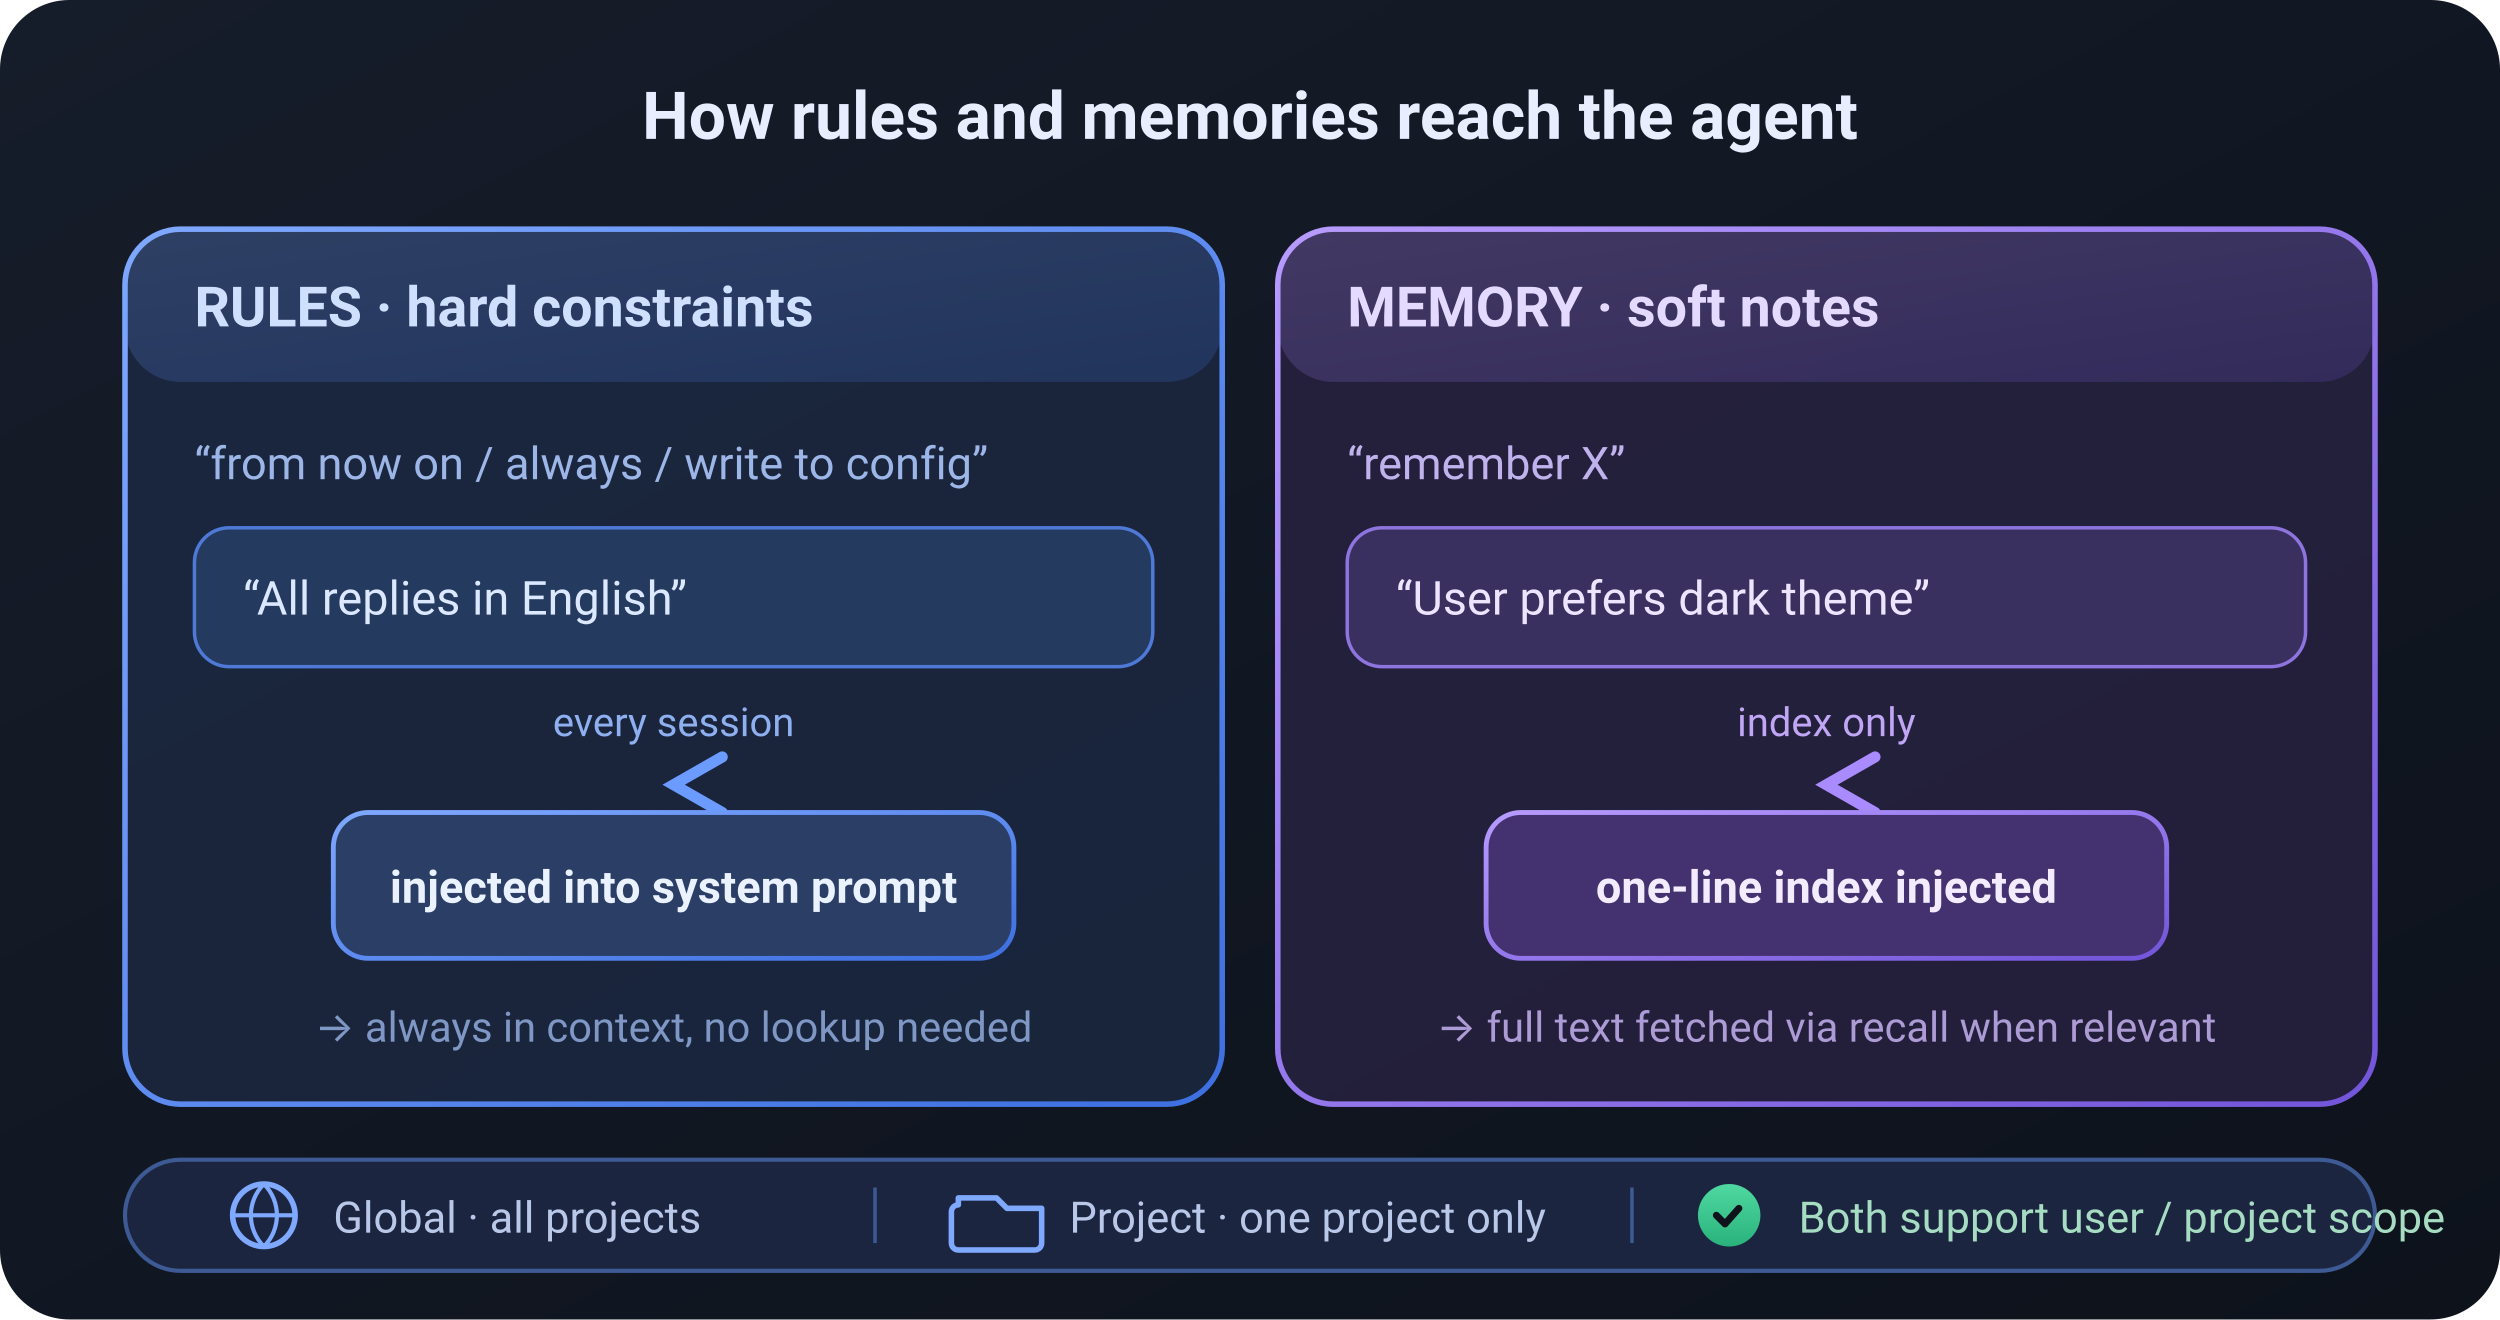
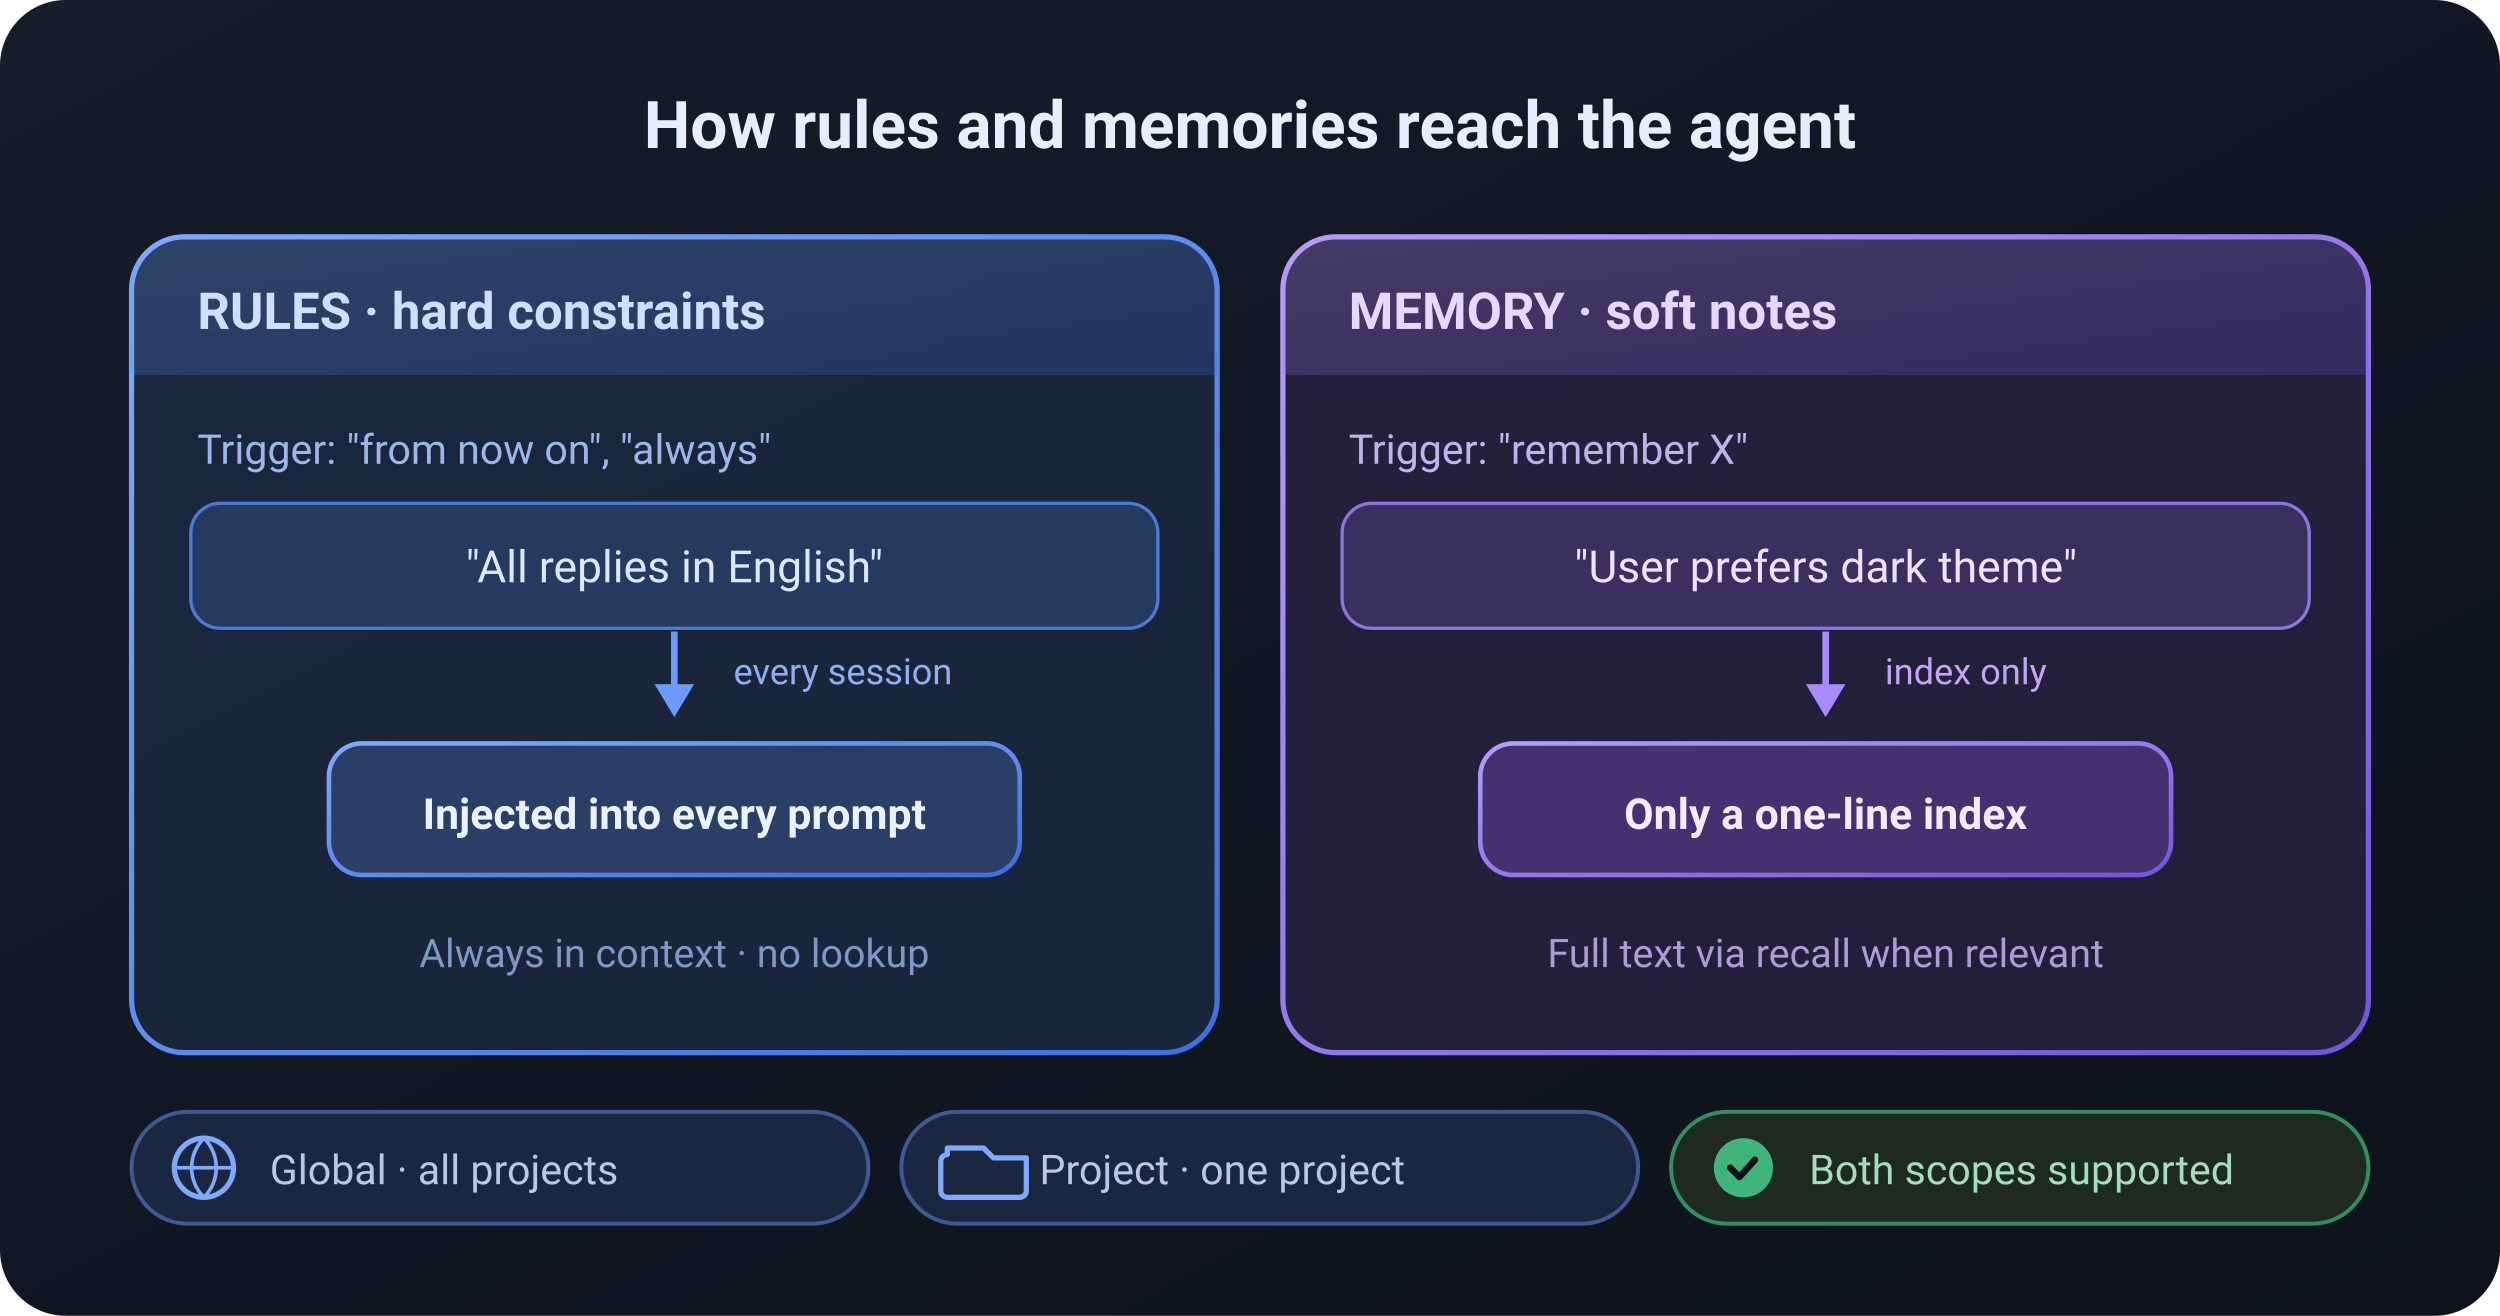
- <svg xmlns="http://www.w3.org/2000/svg" width="720" height="380" viewBox="0 0 720 380" font-family="-apple-system, 'Segoe UI', Roboto, 'Microsoft YaHei', sans-serif">
+ <svg xmlns="http://www.w3.org/2000/svg" width="760" height="400" viewBox="0 0 760 400" font-family="-apple-system, 'Segoe UI', Roboto, 'Microsoft YaHei', sans-serif">
  <defs>
    <linearGradient id="bg" x1="0" y1="0" x2="1" y2="1">
      <stop offset="0" stop-color="#161d2a" />
      <stop offset="1" stop-color="#0d121b" />
    </linearGradient>
    <linearGradient id="blue" x1="0" y1="0" x2="1" y2="1">
      <stop offset="0" stop-color="#7FA8FF" />
      <stop offset="1" stop-color="#3D6FE0" />
    </linearGradient>
    <linearGradient id="purple" x1="0" y1="0" x2="1" y2="1">
      <stop offset="0" stop-color="#B79BFF" />
      <stop offset="1" stop-color="#7255D9" />
    </linearGradient>
-     <linearGradient id="green" x1="0" y1="0" x2="0" y2="1">
-       <stop offset="0" stop-color="#4FD8A0" />
-       <stop offset="1" stop-color="#29B27B" />
-     </linearGradient>
  </defs>
-   <rect width="720" height="380" rx="20" fill="url(#bg)" />
-   <text x="360" y="40" text-anchor="middle" font-size="19" font-weight="700" fill="#E8EEFF">How rules and memories reach the agent</text>
-   <g>
-     <rect x="36" y="66" width="316" height="252" rx="16" fill="#1C2A44" fill-opacity="0.75" stroke="url(#blue)" stroke-width="1.6" />
-     <rect x="36" y="66" width="316" height="44" rx="16" fill="url(#blue)" fill-opacity="0.20" />
-     <text x="56" y="94" font-size="16" font-weight="700" fill="#CFE0FF">RULES · hard constraints</text>
-     <text x="56" y="138" font-size="13" fill="#9DB6E8">“from now on / always / write to config”</text>
-     <rect x="56" y="152" width="276" height="40" rx="10" fill="#243A5E" stroke="#4E79D6" stroke-width="1" />
-     <text x="70" y="177" font-size="13.5" fill="#DCE8FF">“All replies in English”</text>
-     <path d="M194 192 L194 226" stroke="url(#blue)" stroke-width="2" marker-end="url(#arrBlue)" />
-     <defs>
-       <marker id="arrBlue" markerWidth="10" markerHeight="10" refX="5" refY="8" orient="auto">
-         <path d="M1 1 L5 8 L9 1" fill="none" stroke="#6C9BFF" stroke-width="1.6" stroke-linecap="round" />
-       </marker>
-     </defs>
-     <text x="194" y="212" text-anchor="middle" font-size="11.5" fill="#8FB0F0">every session</text>
-     <rect x="96" y="234" width="196" height="42" rx="10" fill="#2A3E66" stroke="url(#blue)" stroke-width="1.4" />
-     <text x="194" y="260" text-anchor="middle" font-size="13" font-weight="600" fill="#EAF1FF">injected into system prompt</text>
-     <text x="194" y="300" text-anchor="middle" font-size="12" fill="#7F97C4">→ always in context, no lookup needed</text>
-   </g>
-   <g>
-     <rect x="368" y="66" width="316" height="252" rx="16" fill="#2A2344" fill-opacity="0.75" stroke="url(#purple)" stroke-width="1.6" />
-     <rect x="368" y="66" width="316" height="44" rx="16" fill="url(#purple)" fill-opacity="0.20" />
-     <text x="388" y="94" font-size="16" font-weight="700" fill="#E4D9FF">MEMORY · soft notes</text>
-     <text x="388" y="138" font-size="13" fill="#C0B2EC">“remember X”</text>
-     <rect x="388" y="152" width="276" height="40" rx="10" fill="#3A3060" stroke="#8E74DE" stroke-width="1" />
-     <text x="402" y="177" font-size="13.5" fill="#EDE5FF">“User prefers dark theme”</text>
-     <path d="M526 192 L526 226" stroke="url(#purple)" stroke-width="2" marker-end="url(#arrPurple)" />
-     <defs>
-       <marker id="arrPurple" markerWidth="10" markerHeight="10" refX="5" refY="8" orient="auto">
-         <path d="M1 1 L5 8 L9 1" fill="none" stroke="#A98BFF" stroke-width="1.6" stroke-linecap="round" />
-       </marker>
-     </defs>
-     <text x="526" y="212" text-anchor="middle" font-size="11.5" fill="#C0A6F5">index only</text>
-     <rect x="428" y="234" width="196" height="42" rx="10" fill="#443270" stroke="url(#purple)" stroke-width="1.4" />
-     <text x="526" y="260" text-anchor="middle" font-size="13" font-weight="600" fill="#F3ECFF">one-line index injected</text>
-     <text x="526" y="300" text-anchor="middle" font-size="12" fill="#AC9BD4">→ full text fetched via recall when relevant</text>
-   </g>
-   <g>
-     <rect x="36" y="334" width="648" height="32" rx="16" fill="#1B2540" stroke="#3D5A94" stroke-width="1.2" />
-     <circle cx="76" cy="350" r="9" fill="none" stroke="#7FA8FF" stroke-width="1.6" />
-     <path d="M67 350h18M76 341c5 5 5 13 0 18M76 341c-5 5-5 13 0 18" fill="none" stroke="#7FA8FF" stroke-width="1.2" />
-     <text x="96" y="355" font-size="12.5" fill="#B9C8E8">Global · all projects</text>
-     <line x1="252" y1="342" x2="252" y2="358" stroke="#3D5A94" stroke-width="1" />
-     <path d="M276 345h11l3 3h10v10a2 2 0 0 1-2 2h-22a2 2 0 0 1-2-2v-9a2 2 0 0 1 2-2z" fill="none" stroke="#7FA8FF" stroke-width="1.6" stroke-linejoin="round" />
-     <text x="308" y="355" font-size="12.5" fill="#B9C8E8">Project · one project only</text>
-     <line x1="470" y1="342" x2="470" y2="358" stroke="#3D5A94" stroke-width="1" />
-     <circle cx="498" cy="350" r="9" fill="url(#green)" />
-     <path d="M494.3 350l2.5 2.5 4-4.5" fill="none" stroke="#0d121b" stroke-width="2" stroke-linecap="round" stroke-linejoin="round" />
-     <text x="518" y="355" font-size="12.5" fill="#A6DCC2">Both support user / project scope</text>
-   </g>
+   <rect width="760" height="400" rx="20" fill="url(#bg)" />
+   <text x="380" y="45" text-anchor="middle" font-size="20" font-weight="700" fill="#E8EEFF">How rules and memories reach the agent</text>
+   <rect x="40" y="72" width="330" height="248" rx="16" fill="#1C2A44" fill-opacity="0.75" stroke="url(#blue)" stroke-width="1.6" />
+   <path d="M56 72 H354 A16 16 0 0 1 370 88 V114 H40 V88 A16 16 0 0 1 56 72 Z" fill="url(#blue)" fill-opacity="0.22" />
+   <text x="60" y="100" font-size="15.5" font-weight="700" fill="#CFE0FF">RULES · hard constraints</text>
+   <text x="60" y="141" font-size="12.5" fill="#9DB6E8">Trigger: "from now on", "always"</text>
+   <rect x="58" y="153" width="294" height="38" rx="9" fill="#243A5E" stroke="#4E79D6" stroke-width="1" />
+   <text x="205" y="177" text-anchor="middle" font-size="13.5" fill="#DCE8FF">"All replies in English"</text>
+   <line x1="205" y1="192" x2="205" y2="209" stroke="#6C9BFF" stroke-width="2" />
+   <polygon points="199,208 211,208 205,218" fill="#6C9BFF" />
+   <text x="223" y="208" font-size="11" fill="#8FB0F0">every session</text>
+   <rect x="100" y="226" width="210" height="40" rx="10" fill="#2A3E66" stroke="url(#blue)" stroke-width="1.4" />
+   <text x="205" y="252" text-anchor="middle" font-size="13" font-weight="600" fill="#EAF1FF">Injected into every prompt</text>
+   <text x="205" y="294" text-anchor="middle" font-size="12" fill="#7F97C4">Always in context · no lookup</text>
+   <rect x="390" y="72" width="330" height="248" rx="16" fill="#2A2344" fill-opacity="0.75" stroke="url(#purple)" stroke-width="1.6" />
+   <path d="M406 72 H704 A16 16 0 0 1 720 88 V114 H390 V88 A16 16 0 0 1 406 72 Z" fill="url(#purple)" fill-opacity="0.22" />
+   <text x="410" y="100" font-size="15.5" font-weight="700" fill="#E4D9FF">MEMORY · soft notes</text>
+   <text x="410" y="141" font-size="12.5" fill="#C0B2EC">Trigger: "remember X"</text>
+   <rect x="408" y="153" width="294" height="38" rx="9" fill="#3A3060" stroke="#8E74DE" stroke-width="1" />
+   <text x="555" y="177" text-anchor="middle" font-size="13.5" fill="#EDE5FF">"User prefers dark theme"</text>
+   <line x1="555" y1="192" x2="555" y2="209" stroke="#A98BFF" stroke-width="2" />
+   <polygon points="549,208 561,208 555,218" fill="#A98BFF" />
+   <text x="573" y="208" font-size="11" fill="#C0A6F5">index only</text>
+   <rect x="450" y="226" width="210" height="40" rx="10" fill="#443270" stroke="url(#purple)" stroke-width="1.4" />
+   <text x="555" y="252" text-anchor="middle" font-size="13" font-weight="600" fill="#F3ECFF">Only a one-line index</text>
+   <text x="555" y="294" text-anchor="middle" font-size="12" fill="#AC9BD4">Full text via recall when relevant</text>
+   <rect x="40" y="338" width="224" height="34" rx="17" fill="#1B2740" stroke="#3D5A94" stroke-width="1.2" />
+   <circle cx="62" cy="355" r="9" fill="none" stroke="#7FA8FF" stroke-width="1.6" />
+   <path d="M53 355h18M62 346c5 5 5 13 0 18M62 346c-5 5-5 13 0 18" fill="none" stroke="#7FA8FF" stroke-width="1.1" />
+   <text x="82" y="360" font-size="12.5" fill="#B9C8E8">Global · all projects</text>
+   <rect x="274" y="338" width="224" height="34" rx="17" fill="#1B2740" stroke="#3D5A94" stroke-width="1.2" />
+   <path d="M288 349h11l3 3h10v10a2 2 0 0 1-2 2h-22a2 2 0 0 1-2-2v-9a2 2 0 0 1 2-2z" fill="none" stroke="#7FA8FF" stroke-width="1.6" stroke-linejoin="round" />
+   <text x="316" y="360" font-size="12.5" fill="#B9C8E8">Project · one project</text>
+   <rect x="508" y="338" width="212" height="34" rx="17" fill="#1E2A1F" stroke="#2F8F63" stroke-width="1.2" />
+   <circle cx="530" cy="355" r="9" fill="#3FB57D" />
+   <path d="M526 355l2.8 2.8 4.7-5.2" fill="none" stroke="#0d121b" stroke-width="2" stroke-linecap="round" stroke-linejoin="round" />
+   <text x="550" y="360" font-size="12.5" fill="#A6DCC2">Both scopes supported</text>
</svg>
